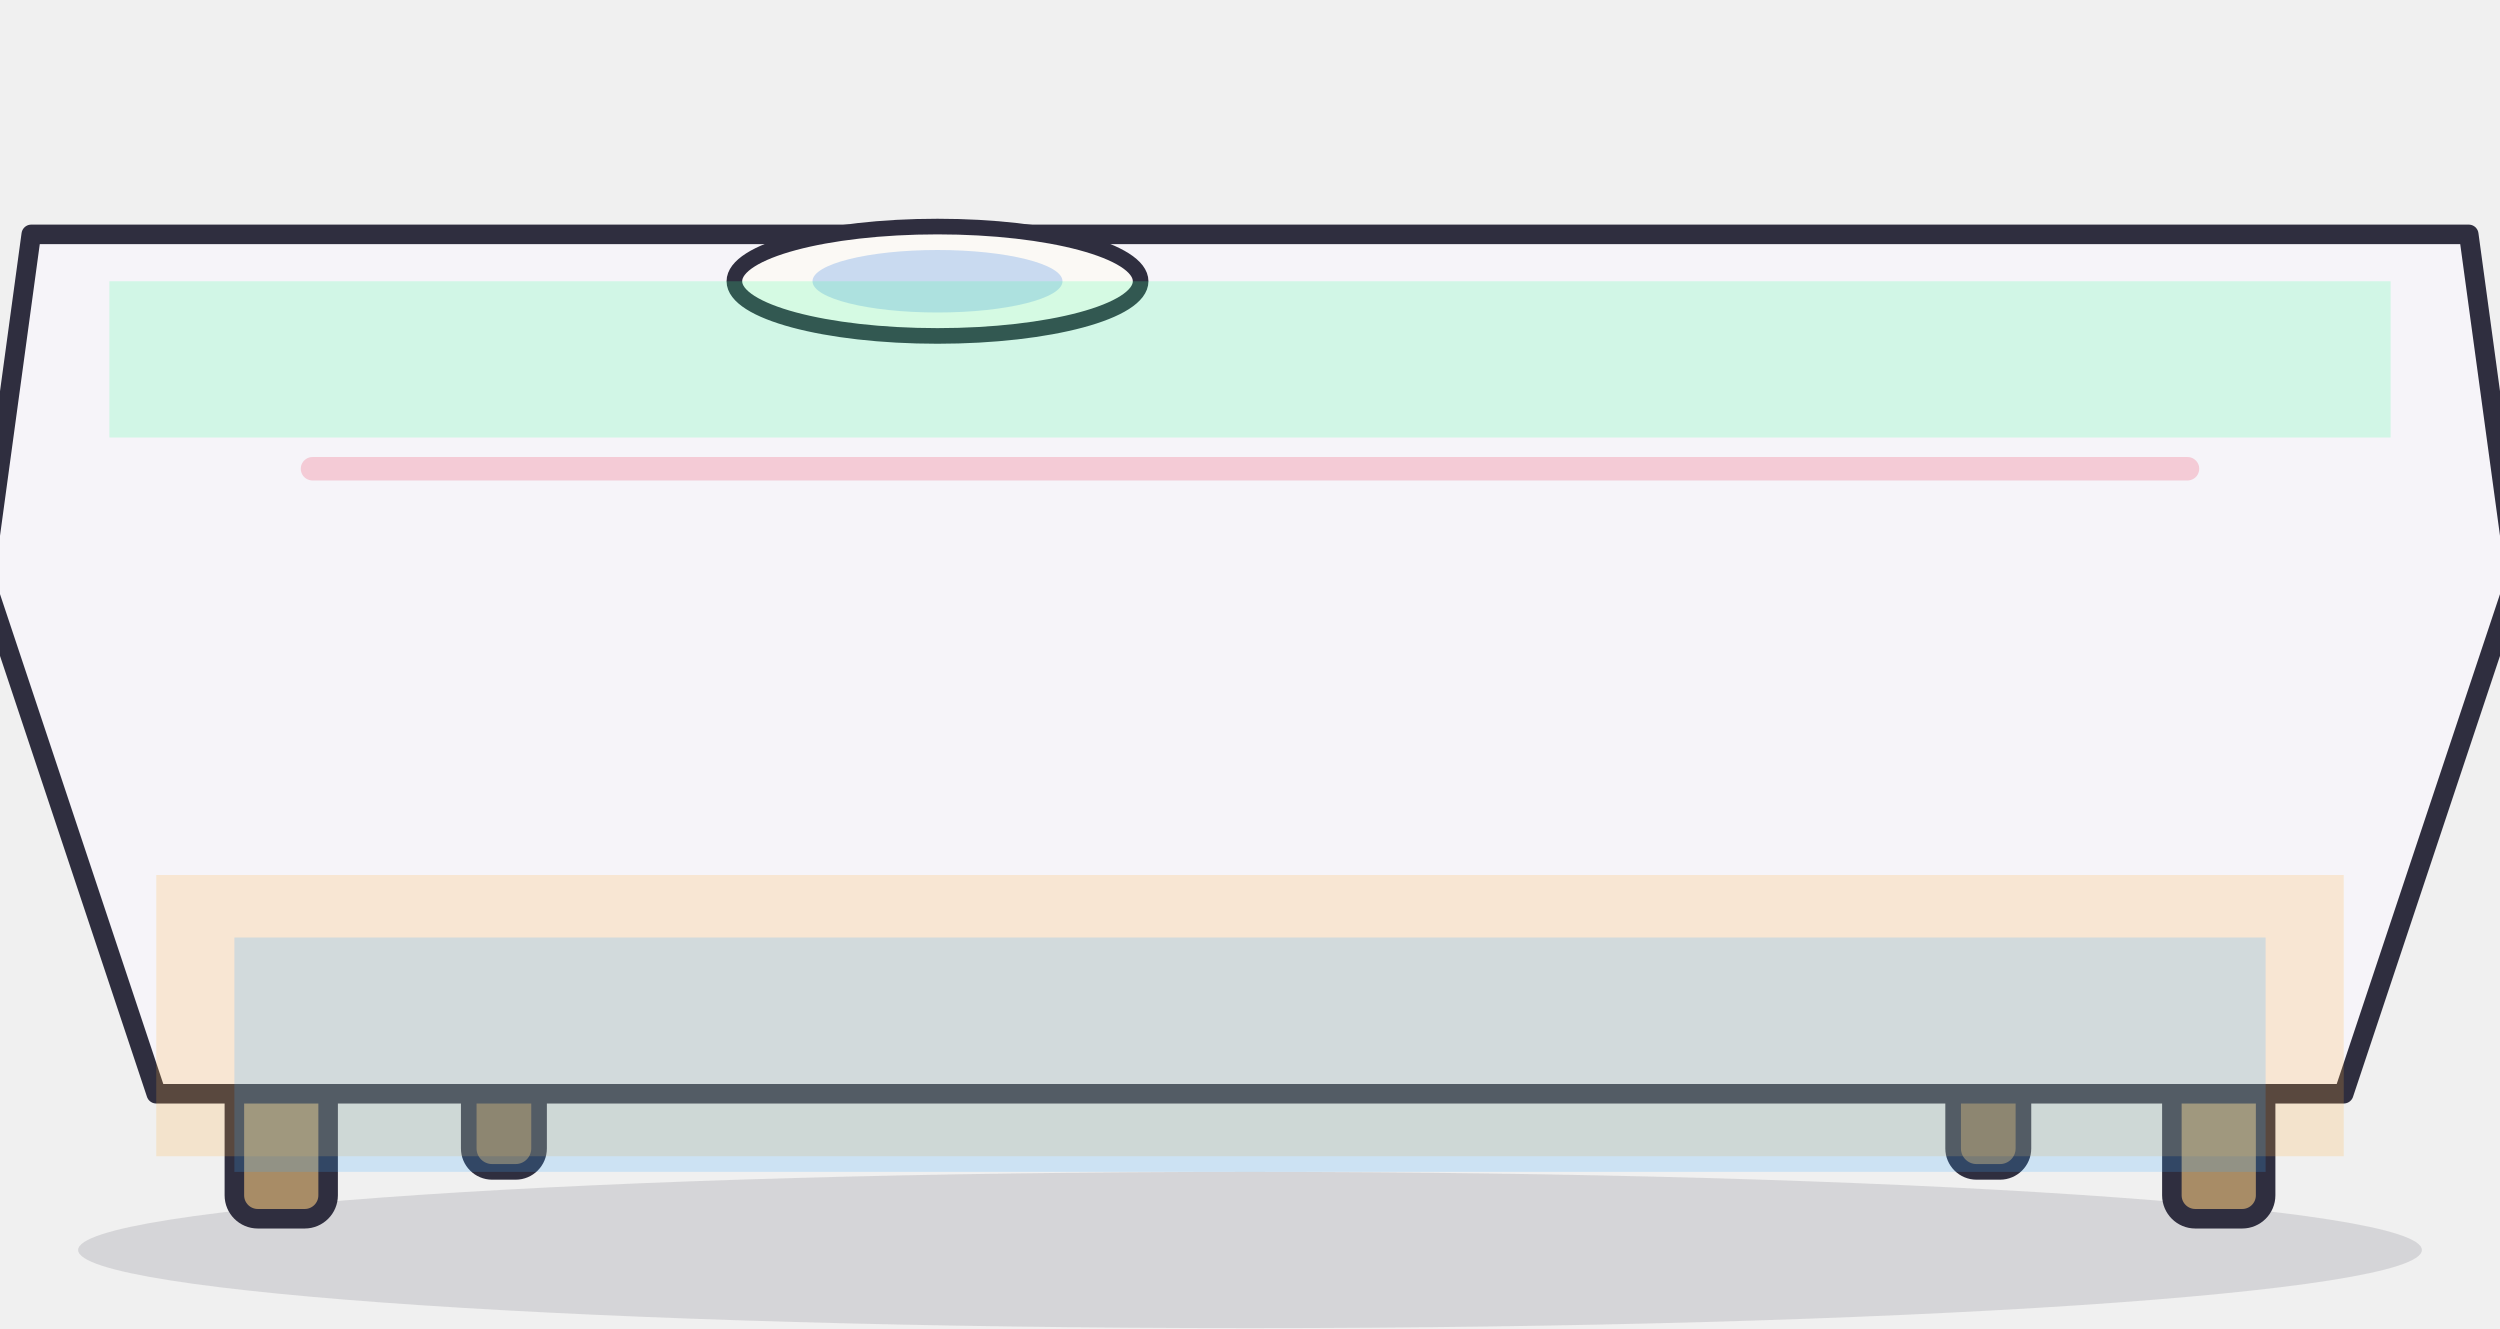
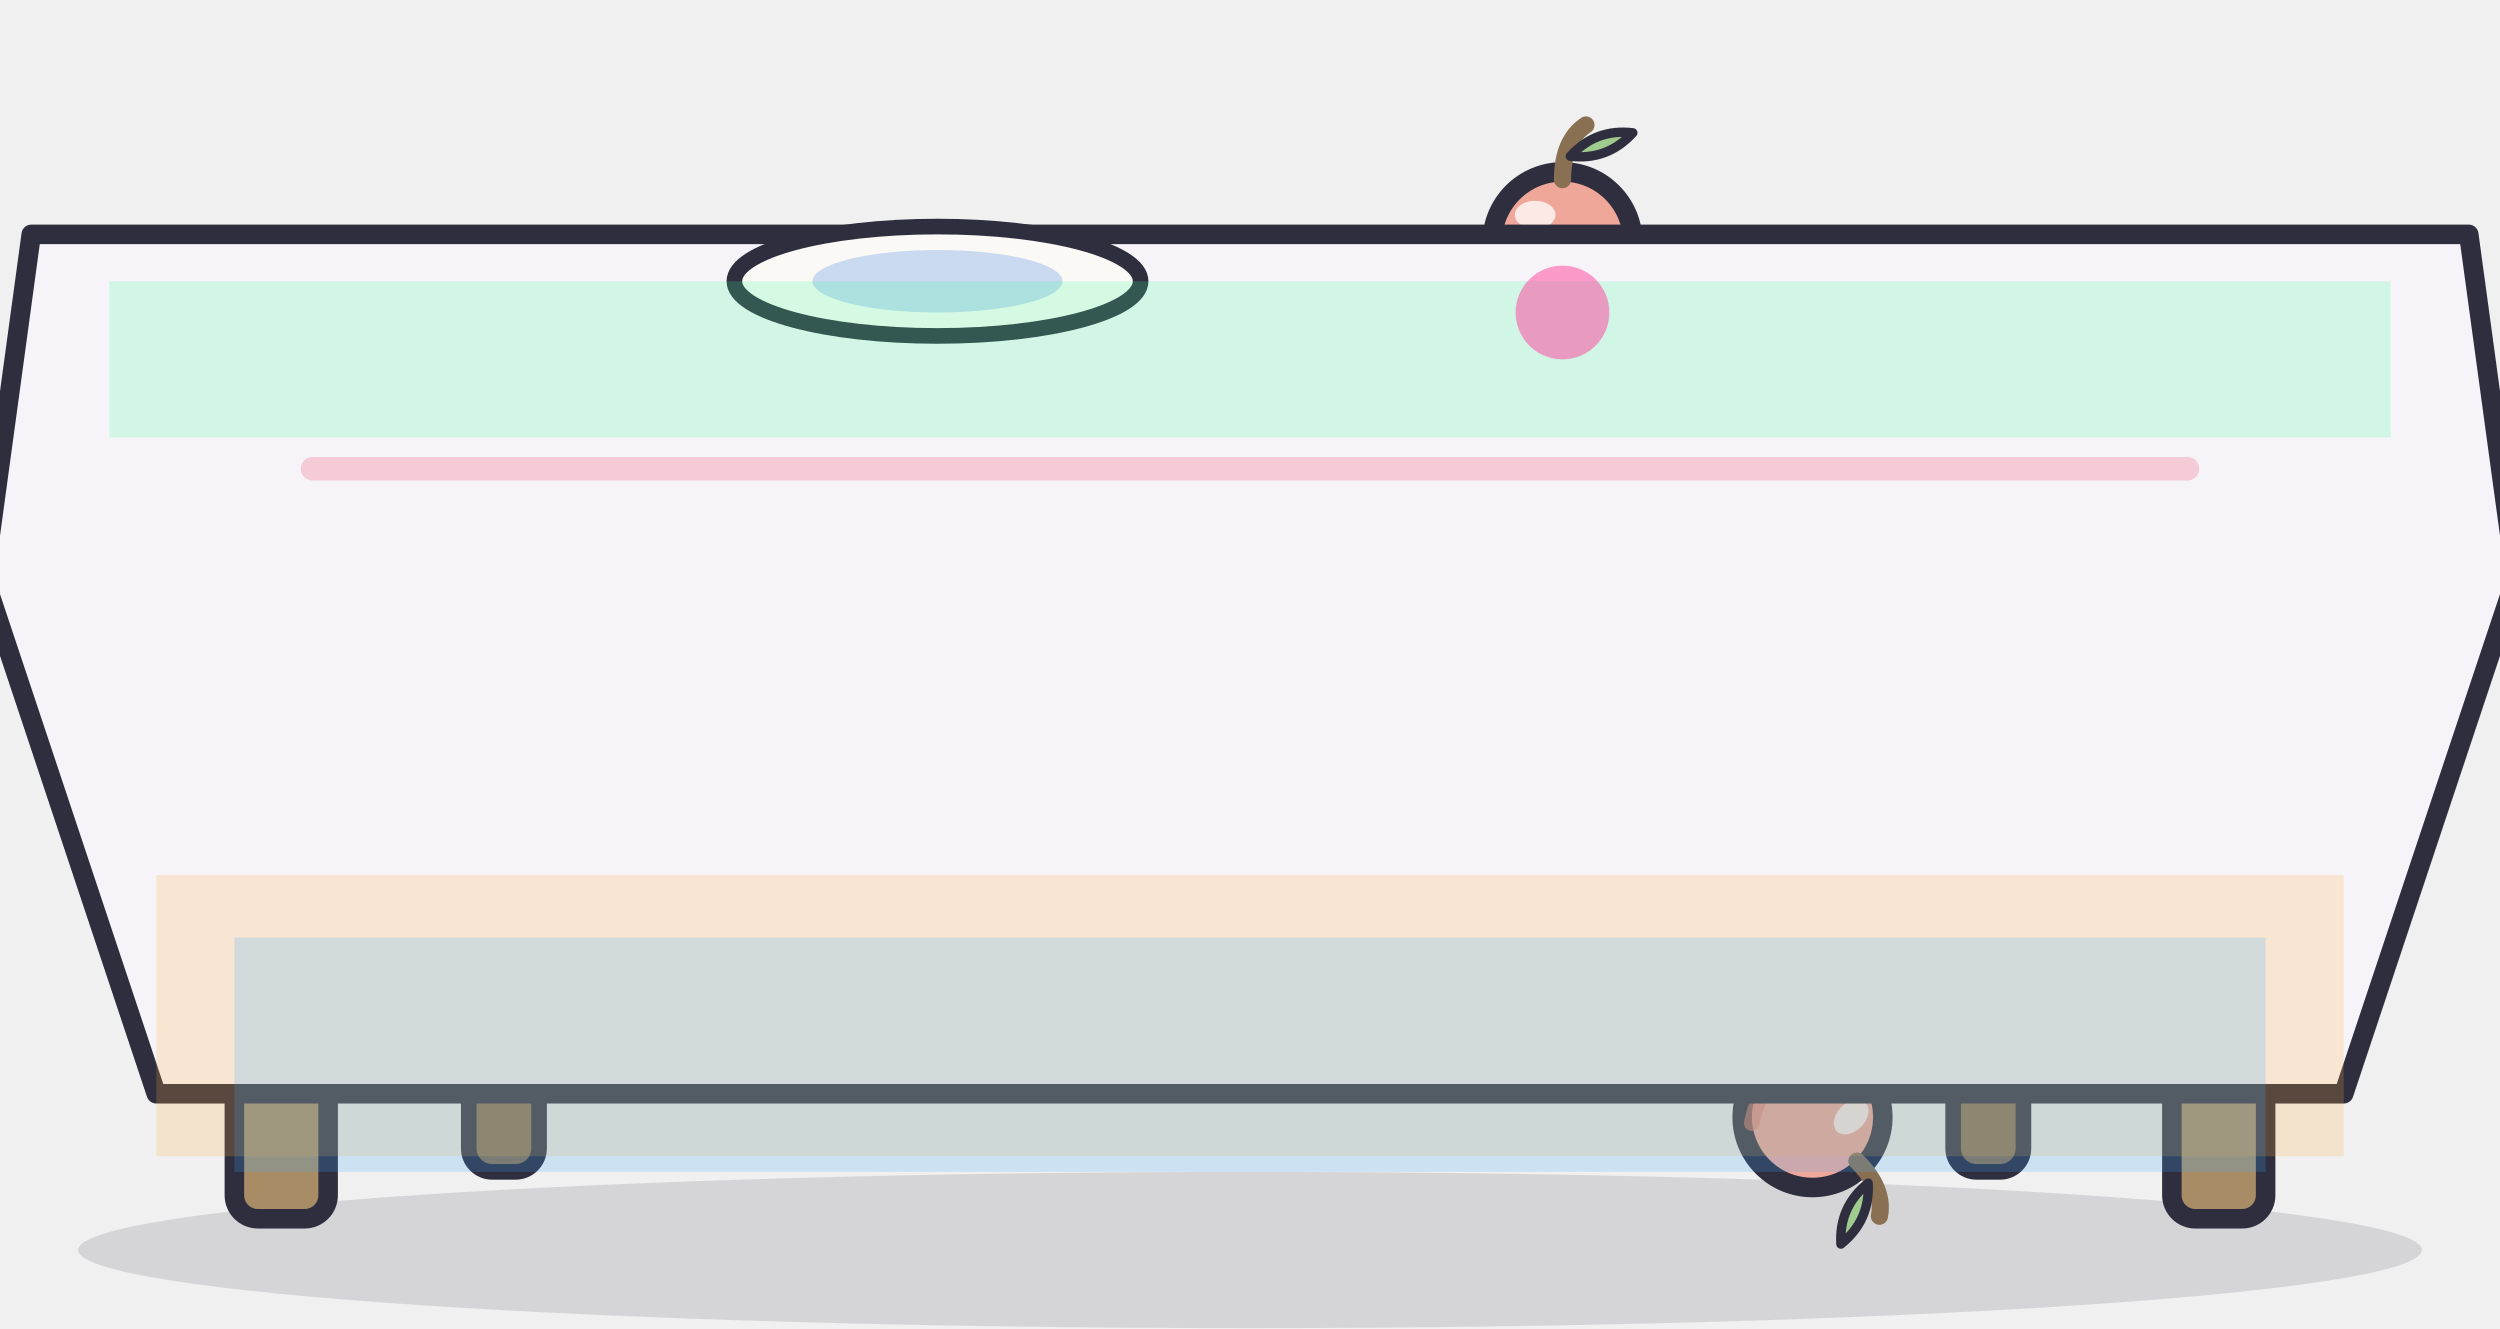
<svg xmlns="http://www.w3.org/2000/svg" viewBox="0 0 320 170" width="320" height="170">
  <g id="stín">
    <ellipse cx="160" cy="160" rx="150" ry="10" fill="#2F2E3F" stroke="none" opacity="0.14" />
  </g>
  <g id="nohy">
    <rect x="30" y="62" width="12" height="94" rx="3" fill="#A88C66" stroke="#2F2E3F" stroke-width="2.5" stroke-linejoin="round" stroke-linecap="round" />
    <rect x="278" y="62" width="12" height="94" rx="3" fill="#A88C66" stroke="#2F2E3F" stroke-width="2.5" stroke-linejoin="round" stroke-linecap="round" />
    <rect x="60" y="66" width="9" height="84" rx="3" fill="#8A7052" stroke="#2F2E3F" stroke-width="2" stroke-linejoin="round" stroke-linecap="round" />
    <rect x="250" y="66" width="9" height="84" rx="3" fill="#8A7052" stroke="#2F2E3F" stroke-width="2" stroke-linejoin="round" stroke-linecap="round" />
  </g>
+   <g id="stav: spadlé jablko" data-state="hidden" data-replaces="jablko">
+     <g data-pose="200 31 232 143 2.3500 1 1" transform="translate(232 143) rotate(134.645) scale(1 1) translate(-200 -31)">
+       <circle cx="200" cy="31" r="9" fill="#EFA79A" stroke="#2F2E3F" stroke-width="2.5" stroke-linejoin="round" stroke-linecap="round" />
+       <path d="M 194 36 Q 200 40 206 36" fill="none" stroke="#E07E6D" stroke-width="2" stroke-linejoin="round" stroke-linecap="round" opacity="0.6" />
+       <ellipse cx="196.5" cy="27.5" rx="2.6" ry="1.8" fill="#FFFFFF" stroke="none" opacity="0.75" />
+       <path d="M 200 23 Q 200 18 203 16" fill="none" stroke="#8A7052" stroke-width="2.2" stroke-linejoin="round" stroke-linecap="round" />
+       <path d="M 201 20 Q 205.77 20.56 209 17 Q 204.23 16.44 201 20 Z" fill="#9FCB8F" stroke="#2F2E3F" stroke-width="1.2" stroke-linejoin="round" stroke-linecap="round" />
+     </g>
+   </g>
  <g id="deska">
    <rect x="10" y="32" width="300" height="30" rx="8" fill="#C9AD84" stroke="#2F2E3F" stroke-width="3" stroke-linejoin="round" stroke-linecap="round" />
    <rect x="10" y="32" width="300" height="12" rx="6" fill="#D8BF9A" stroke="none" />
    <rect x="12" y="50" width="296" height="10" rx="4" fill="#8A7052" stroke="none" opacity="0.4" />
+   </g>
+   <g id="jablko">
+     <circle cx="200" cy="31" r="9" fill="#EFA79A" stroke="#2F2E3F" stroke-width="2.5" stroke-linejoin="round" stroke-linecap="round" />
+     <path d="M 194 36 Q 200 40 206 36" fill="none" stroke="#E07E6D" stroke-width="2" stroke-linejoin="round" stroke-linecap="round" opacity="0.6" />
+     <ellipse cx="196.5" cy="27.5" rx="2.6" ry="1.8" fill="#FFFFFF" stroke="none" opacity="0.75" />
+     <path d="M 200 23 Q 200 18 203 16" fill="none" stroke="#8A7052" stroke-width="2.2" stroke-linejoin="round" stroke-linecap="round" />
+     <path d="M 201 20 Q 205.77 20.56 209 17 Q 204.23 16.44 201 20 Z" fill="#9FCB8F" stroke="#2F2E3F" stroke-width="1.2" stroke-linejoin="round" stroke-linecap="round" />
  </g>
  <g id="stav: ubrus" data-state="hidden">
    <path d="M 4 30 L 316 30 L 322 74 L 300 140 L 20 140 L -2 74 Z" fill="#F6F4F9" stroke="#2F2E3F" stroke-width="2.5" stroke-linejoin="round" stroke-linecap="round" />
    <path d="M 40 60 L 280 60" fill="none" stroke="#F3B9C8" stroke-width="3" stroke-linejoin="round" stroke-linecap="round" opacity="0.7" />
  </g>
  <g id="stav: talíř" data-state="hidden">
    <ellipse cx="120" cy="36" rx="26" ry="7" fill="#FBF9F5" stroke="#2F2E3F" stroke-width="2" stroke-linejoin="round" stroke-linecap="round" />
    <ellipse cx="120" cy="36" rx="16" ry="4" fill="#C9DAF0" stroke="none" />
  </g>
  <rect id="@pata" x="20" y="112" width="280" height="36" fill="#FFB13D" opacity="0.2" />
  <rect id="@plošina" x="14" y="36" width="292" height="20" fill="#3DFF9A" opacity="0.2" />
  <rect id="@úkryt pod" x="30" y="120" width="260" height="30" fill="#3DA9FF" opacity="0.2" />
+   <circle id="@čep jablko" cx="200" cy="40" r="6" fill="#FF3D9A" opacity="0.5" />
</svg>
